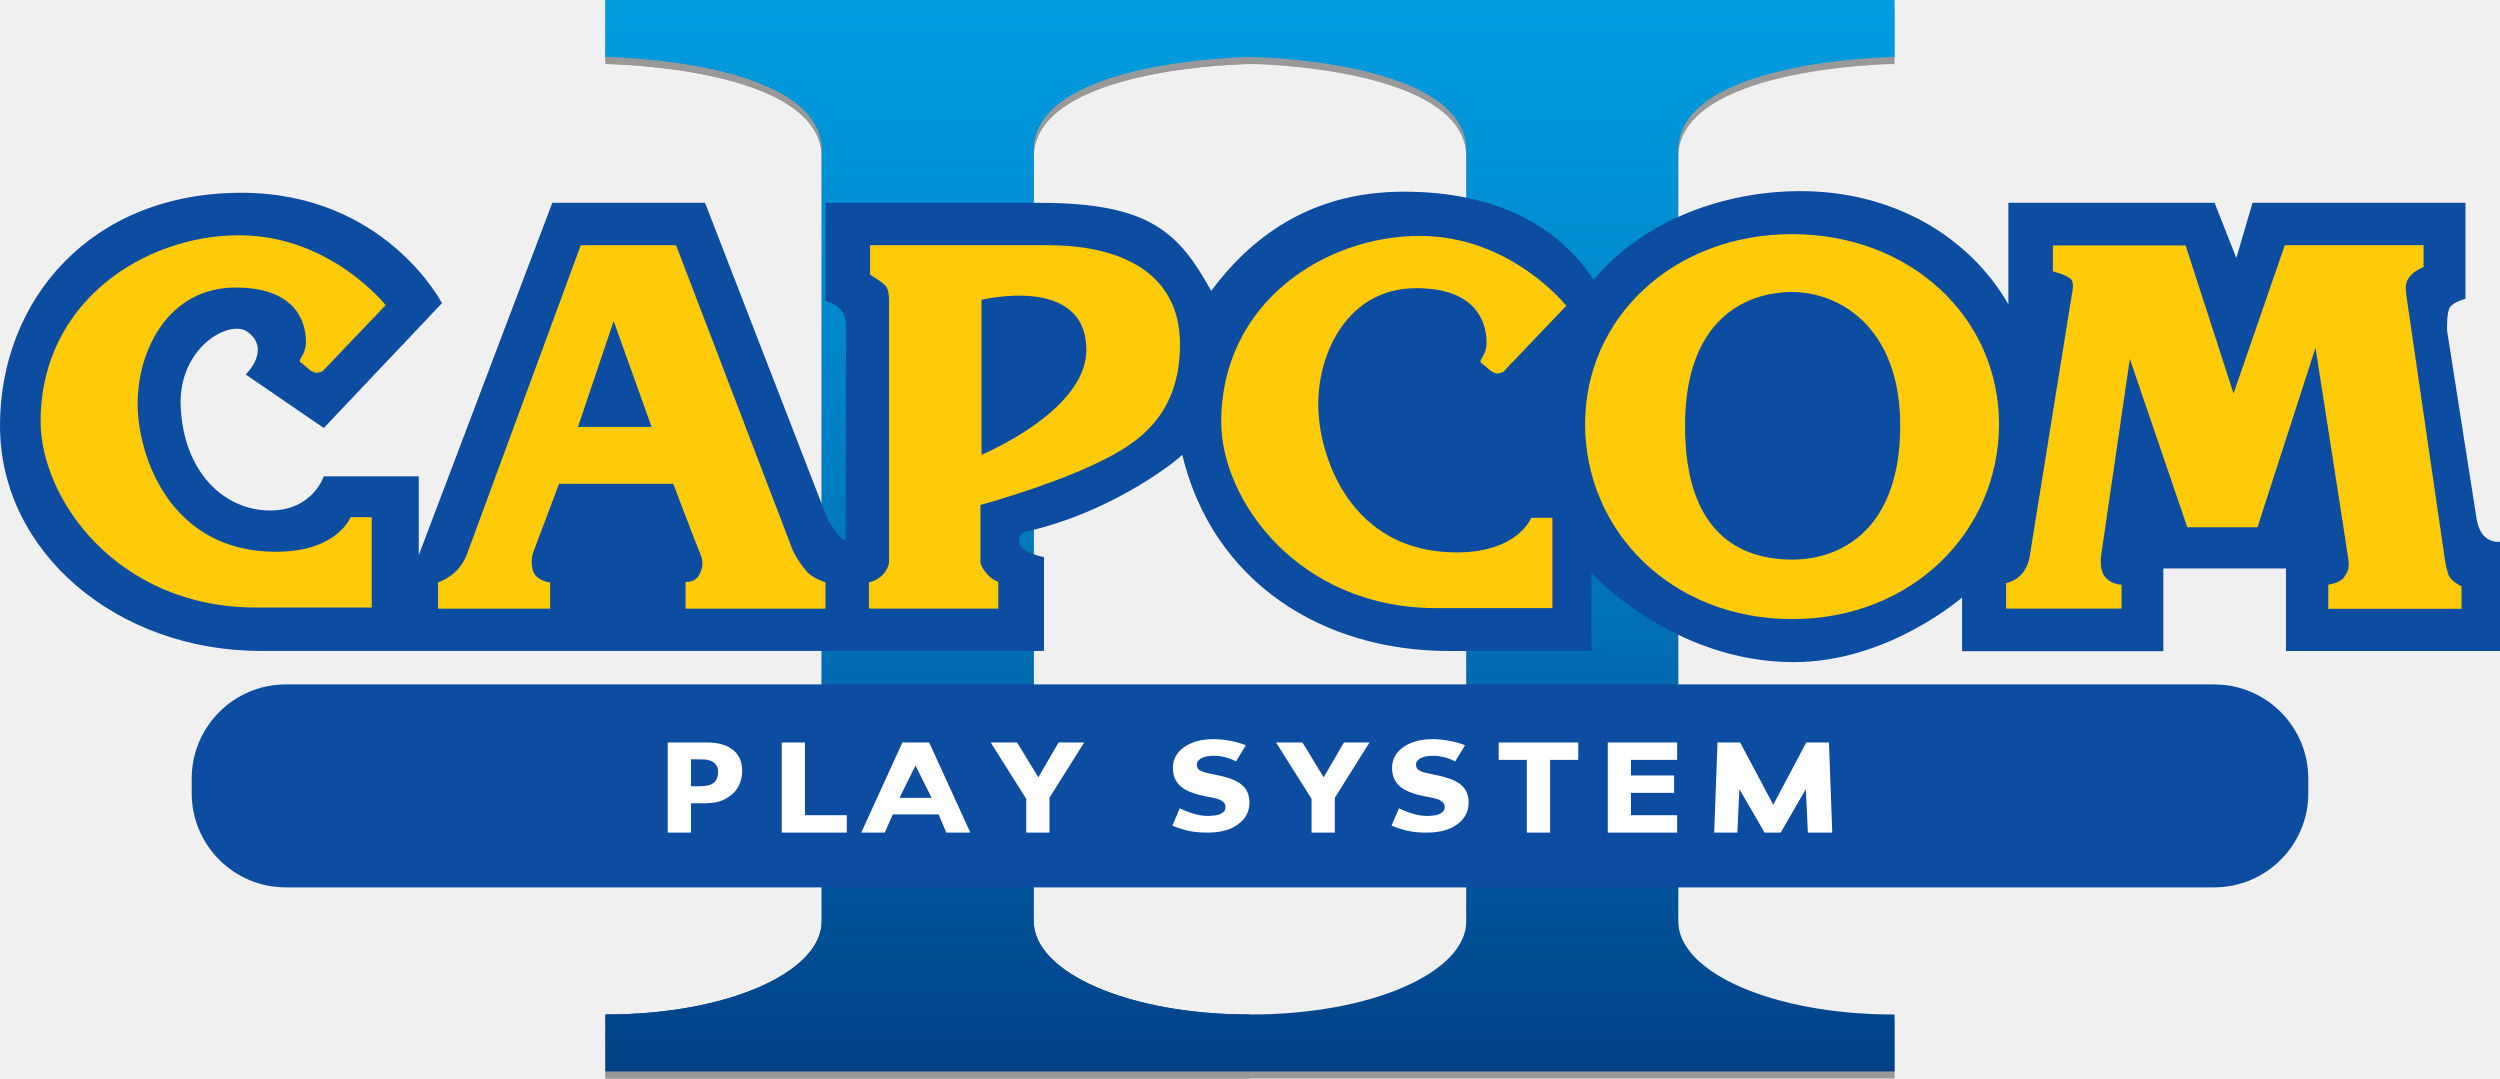
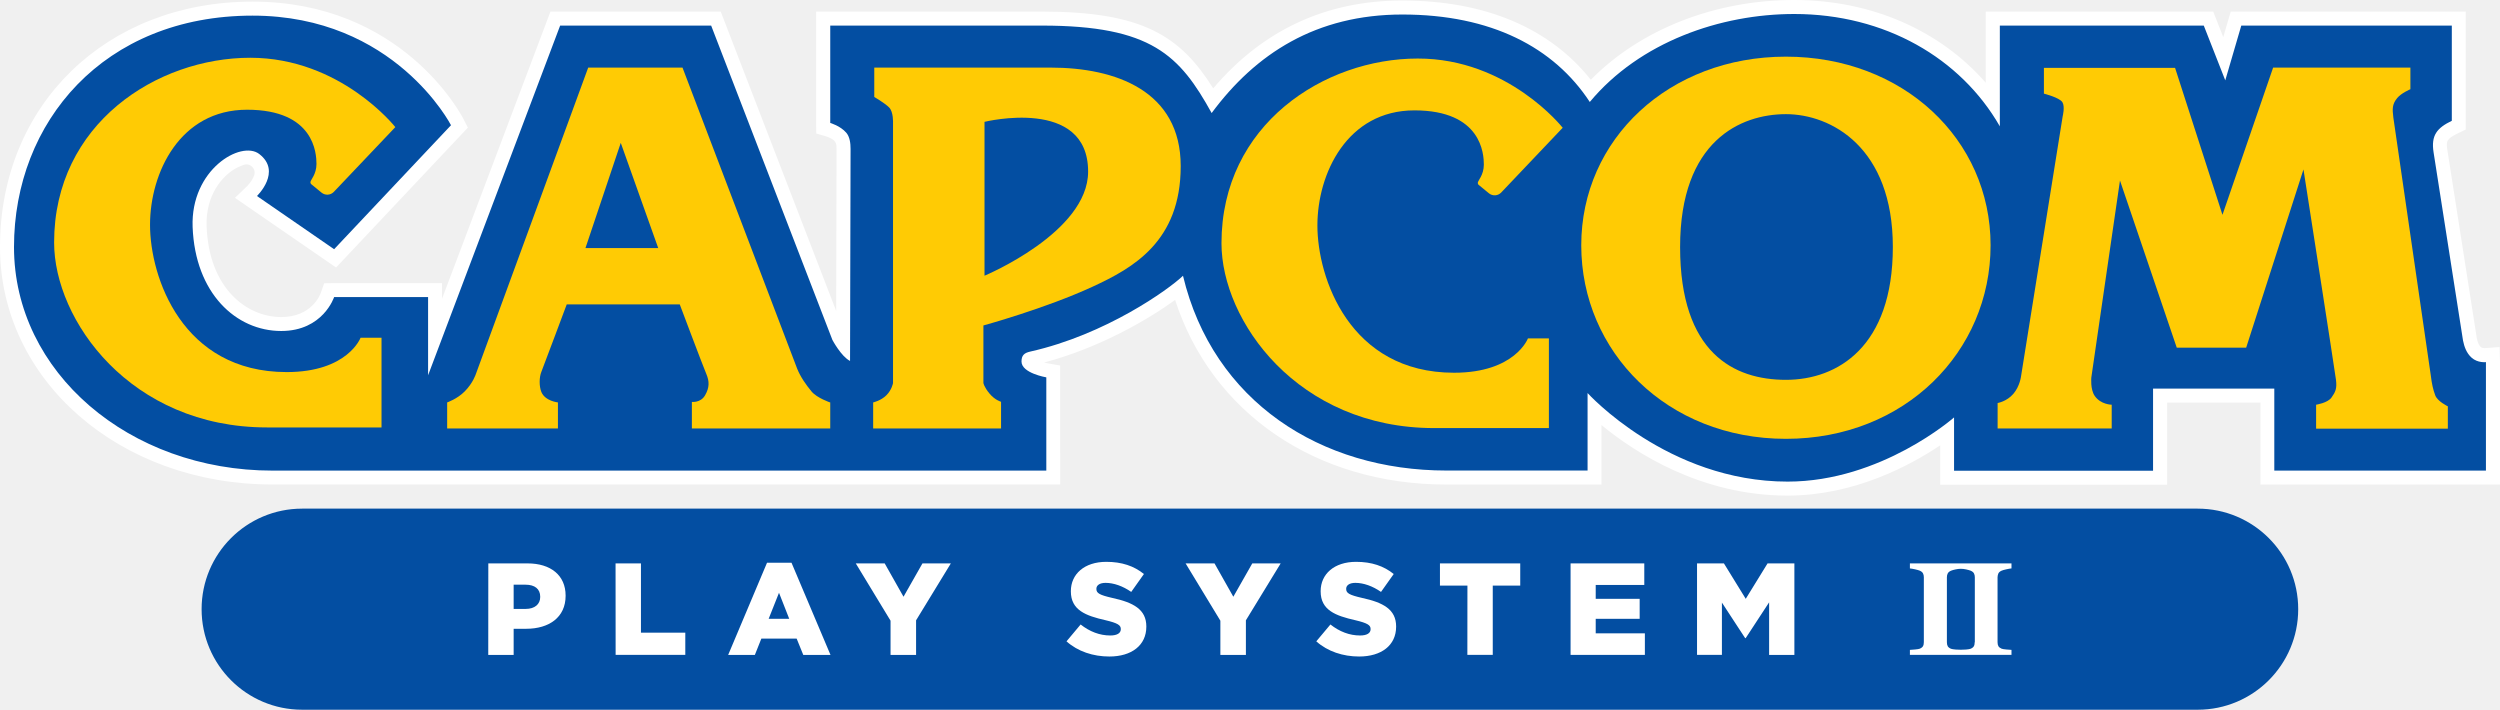
- <svg xmlns="http://www.w3.org/2000/svg" height="156.009" viewBox="0.25 0 253.148 109.206" width="361.639">
-   <linearGradient id="a" gradientUnits="userSpaceOnUse" x1="1.747" x2="1.747" y1="459.043" y2="786.84">
-     <stop offset="0" stop-color="#009ee0" />
-     <stop offset=".511" stop-color="#0078bd" />
-     <stop offset="1" stop-color="#003f86" />
-   </linearGradient>
-   <g fill-rule="evenodd">
-     <path d="M61.556.71v5.775h.15c.474 0 21.755.399 21.755 9.458v78.032c0 5.24-9.703 9.457-21.755 9.457h-.15v5.774h65.268v-5.774h-.15c-12.052 0-21.755-4.218-21.755-9.457V15.943c0-9.06 21.28-9.458 21.755-9.458h.15V.711H90.342z" fill="#999" />
-     <path d="M-97.531 460.147v17.332h.45c1.423 0 65.295 1.196 65.295 28.387V740.07c0 15.726-29.122 28.386-65.296 28.386h-.45v17.33H98.365v-17.33h-.45c-36.174 0-65.296-12.66-65.296-28.386V505.866c0-27.191 63.872-28.387 65.296-28.387h.45v-17.332H-11.132z" fill="url(#a)" transform="matrix(.33318 0 0 .33318 94.051 -153.31)" />
-     <path d="M126.824.71v5.775h.15c.474 0 21.754.399 21.754 9.458v78.032c0 5.24-9.702 9.457-21.755 9.457h-.15v5.774h65.268v-5.774h-.15c-12.052 0-21.754-4.218-21.754-9.457V15.943c0-9.06 21.28-9.458 21.754-9.458h.15V.711H155.61z" fill="#999" />
-     <path d="M-97.531 460.147v17.332h.45c1.423 0 65.295 1.196 65.295 28.387V740.07c0 15.726-29.122 28.386-65.296 28.386h-.45v17.33H98.365v-17.33h-.45c-36.174 0-65.296-12.66-65.296-28.386V505.866c0-27.191 63.872-28.387 65.296-28.387h.45v-17.332H-11.132z" fill="url(#a)" transform="matrix(.33318 0 0 .33318 159.319 -153.31)" />
-     <path d="M61.556.71v5.775h.15c.474 0 21.755.399 21.755 9.458v78.032c0 5.24-9.703 9.457-21.755 9.457h-.15v5.774h65.268v-5.774h-.15c-12.052 0-21.755-4.218-21.755-9.457V15.943c0-9.06 21.28-9.458 21.755-9.458h.15V.711H90.342z" fill="#999" />
-     <path d="M-97.531 460.147v17.332h.45c1.423 0 65.295 1.196 65.295 28.387V740.07c0 15.726-29.122 28.386-65.296 28.386h-.45v17.33H98.365v-17.33h-.45c-36.174 0-65.296-12.66-65.296-28.386V505.866c0-27.191 63.872-28.387 65.296-28.387h.45v-17.332H-11.132z" fill="url(#a)" transform="matrix(.33318 0 0 .33318 94.051 -153.31)" />
-     <rect fill="#0c4da1" height="20.55" rx="9.535" width="214.326" x="19.661" y="69.304" />
+ <svg xmlns="http://www.w3.org/2000/svg" width="1015.788mm" height="288.369mm" viewBox="0 0 1015.788 288.369" version="1.1" id="svg1">
+   <defs id="defs1" />
+   <path id="rect4789_00000148649653550586274910000003953478458579624594_" class="st0" d="m 122.767,206.666 h 770.176 c 22.569,0 40.852,18.283 40.852,40.852 v 0 c 0,22.569 -18.283,40.852 -40.852,40.852 H 122.767 c -22.569,0 -40.852,-18.283 -40.852,-40.852 v 0 c 0,-22.569 18.283,-40.852 40.852,-40.852 z" style="clip-rule:evenodd;display:inline;fill:#034ea2;fill-rule:evenodd;stroke-width:0.265" />
+   <g id="g10" transform="scale(0.2645833)" style="display:none">
+     <path class="st1" d="m 916.6,865.2 h 60.3 c 35.5,0 58.4,18.3 58.4,49.4 v 0.4 c 0,33.1 -25.5,50.6 -60.5,50.6 h -19.3 v 40.2 h -39 z m 57.5,69.9 c 13.9,0 22.3,-7.2 22.3,-18.3 v -0.4 c 0,-12 -8.4,-18.5 -22.5,-18.5 h -18.3 v 37.2 z" id="path1" style="fill:#ffffff" />
+     <path class="st1" d="m 1112.1,865.2 h 39 v 106.4 h 68.1 v 34.1 h -107 z" id="path2" style="fill:#ffffff" />
+     <path class="st1" d="m 1344.6,864.2 h 37.6 l 59.9,141.6 h -41.8 l -10.2,-25.1 h -54.4 l -10,25.1 h -41 z m 34.1,86.1 -15.7,-40 -15.9,40 z" id="path3" style="fill:#ffffff" />
+     <path class="st1" d="m 1534.4,953.2 -53.4,-88 h 44.4 l 28.9,51.2 29.1,-51.2 h 43.6 l -53.4,87.4 v 53.2 h -39.2 z" id="path4" style="fill:#ffffff" />
+     <path class="st1" d="m 1804.5,984.9 21.7,-25.9 c 13.9,11 29.3,16.9 45.6,16.9 10.4,0 16.1,-3.6 16.1,-9.6 v -0.4 c 0,-5.8 -4.6,-9 -23.7,-13.5 -29.9,-6.8 -53,-15.3 -53,-44.2 v -0.4 c 0,-26.1 20.7,-45 54.4,-45 23.9,0 42.6,6.4 57.8,18.7 l -19.5,27.5 c -12.9,-9 -26.9,-13.9 -39.4,-13.9 -9.4,0 -14.1,4 -14.1,9 v 0.4 c 0,6.4 4.8,9.2 24.3,13.7 32.3,7 52.4,17.5 52.4,43.8 v 0.4 c 0,28.7 -22.7,45.8 -56.8,45.8 -24.8,0 -48.5,-7.8 -65.8,-23.3 z" id="path5" style="fill:#ffffff" />
+     <path class="st1" d="m 2040.9,953.2 -53.4,-88 h 44.4 l 28.9,51.2 29.1,-51.2 h 43.6 l -53.4,87.4 v 53.2 h -39.2 z" id="path6" style="fill:#ffffff" />
+     <path class="st1" d="m 2188,984.9 21.7,-25.9 c 13.9,11 29.3,16.9 45.6,16.9 10.4,0 16.1,-3.6 16.1,-9.6 v -0.4 c 0,-5.8 -4.6,-9 -23.7,-13.5 -29.9,-6.8 -53,-15.3 -53,-44.2 v -0.4 c 0,-26.1 20.7,-45 54.4,-45 23.9,0 42.6,6.4 57.8,18.7 l -19.4,27.5 c -12.9,-9 -26.9,-13.9 -39.4,-13.9 -9.4,0 -14.1,4 -14.1,9 v 0.4 c 0,6.4 4.8,9.2 24.3,13.7 32.3,7 52.4,17.5 52.4,43.8 v 0.4 c 0,28.7 -22.7,45.8 -56.8,45.8 -24.9,0 -48.6,-7.8 -65.9,-23.3 z" id="path7" style="fill:#ffffff" />
+     <path class="st1" d="M 2420.2,899.3 H 2378 v -34.1 h 123.3 v 34.1 h -42.2 v 106.4 h -39 z" id="path8" style="fill:#ffffff" />
+     <path class="st1" d="m 2578.7,865.2 h 113.1 v 33.1 h -74.5 v 21.3 h 67.5 v 30.7 h -67.5 v 22.3 h 75.5 v 33.1 h -114.1 z" id="path9" style="fill:#ffffff" />
+     <path class="st1" d="m 2772.9,865.2 h 41.2 l 33.5,54.4 33.5,-54.4 h 41.2 v 140.6 h -38.8 V 925 l -36,55 h -0.8 L 2811,925.4 v 80.3 h -38.2 V 865.2 Z" id="path10" style="fill:#ffffff" />
  </g>
-   <g fill="#fff">
-     <path d="M75.402 78.061q0 .614-.215 1.202-.215.583-.613.982-.546.54-1.22.815-.67.276-1.669.276H70.22v2.974h-2.355V75.18h3.875q.871 0 1.466.153.601.147 1.061.448.552.362.84.926.295.564.295 1.355zm-2.435.055q0-.386-.209-.662-.208-.282-.484-.392-.368-.148-.718-.16-.35-.018-.932-.018h-.404v2.735h.674q.601 0 .987-.074.393-.073.657-.294.227-.196.325-.466.104-.276.104-.669zM85.993 84.31h-6.587V75.18h2.355v7.365h4.232zM98.504 84.31H96.07l-.78-1.845h-4.632l-.824 1.845H87.46l4.167-9.131h2.71zm-3.918-3.52-1.634-3.275-1.62 3.275zM110.033 75.179l-3.514 5.6v3.531h-2.355v-3.422l-3.6-5.71h2.674l2.152 3.533 2.055-3.532zM126.767 81.275c0 .9-.383 1.631-1.147 2.195-.76.56-1.795.84-3.103.84-.757 0-1.417-.065-1.981-.196a10.462 10.462 0 0 1-1.576-.509l.756-1.764c.296.17.802.356 1.133.47a5.34 5.34 0 0 0 1.741.313c.143 0 .331-.012.564-.037.234-.024.424-.065.57-.122a1.38 1.38 0 0 0 .442-.276c.119-.11.178-.274.178-.491a.65.65 0 0 0-.257-.515c-.168-.147-.415-.26-.742-.337a20.372 20.372 0 0 0-1.092-.227 8.744 8.744 0 0 1-1.073-.276c-.769-.25-1.323-.587-1.662-1.012-.335-.43-.503-.961-.503-1.595 0-.85.38-1.543 1.14-2.079.765-.54 1.746-.81 2.944-.81.601 0 1.194.06 1.779.179a8.17 8.17 0 0 1 1.527.435l-.993 1.633a5.717 5.717 0 0 0-.614-.265 4.59 4.59 0 0 0-1.631-.3c-.197 0-.393.013-.589.042a2.205 2.205 0 0 0-.558.147c-.16.062-.296.156-.411.282a.602.602 0 0 0-.172.423c0 .242.092.428.276.559.184.126.532.243 1.043.35l.963.201c.31.066.644.156 1 .27.698.23 1.214.542 1.545.939.335.392.503.903.503 1.533zM160.065 76.945h-2.852v7.365h-2.354v-7.365h-2.852V75.18h8.058zM170.077 84.31h-7.024V75.18h7.024v1.766h-4.681v1.576h4.374v1.766h-4.374v2.257h4.68zM185.783 84.31h-2.468l-.21-4.4-2.549 4.399h-1.625l-2.55-4.4-.209 4.401h-2.345l.335-9.131h2.295l3.351 6.31 3.345-6.31h2.295zM138.928 75.179l-3.515 5.6v3.531h-2.355v-3.422l-3.6-5.71h2.675l2.152 3.533 2.055-3.532zM148.961 81.275c0 .9-.382 1.631-1.147 2.195-.76.56-1.794.84-3.103.84-.756 0-1.416-.065-1.98-.196a10.462 10.462 0 0 1-1.577-.509l.757-1.764c.296.17.802.356 1.132.47a5.34 5.34 0 0 0 1.742.313c.143 0 .331-.012.564-.037.233-.024.423-.065.57-.122a1.38 1.38 0 0 0 .442-.276c.118-.11.178-.274.178-.491a.65.65 0 0 0-.258-.515c-.167-.147-.415-.26-.742-.337a20.372 20.372 0 0 0-1.091-.227 8.744 8.744 0 0 1-1.074-.276c-.768-.25-1.322-.587-1.662-1.012-.335-.43-.503-.961-.503-1.595 0-.85.38-1.543 1.141-2.079.765-.54 1.746-.81 2.944-.81.6 0 1.194.06 1.778.179a8.17 8.17 0 0 1 1.527.435l-.992 1.633a5.717 5.717 0 0 0-.614-.265 4.59 4.59 0 0 0-1.632-.3c-.196 0-.392.013-.588.042a2.205 2.205 0 0 0-.559.147c-.159.062-.296.156-.41.282a.602.602 0 0 0-.172.423c0 .242.092.428.276.559.184.126.531.243 1.042.35.336.069.657.136.963.201.311.066.644.156 1 .27.699.23 1.214.542 1.545.939.336.392.503.903.503 1.533z" />
+   <g id="g11" transform="scale(0.2645833)" style="display:inline">
+     <path class="st1" d="m 749.9,865.2 h 60.3 c 35.5,0 58.4,18.3 58.4,49.4 v 0.4 c 0,33.1 -25.5,50.6 -60.5,50.6 h -19.3 v 40.2 h -39 z m 57.4,69.9 c 13.9,0 22.3,-7.2 22.3,-18.3 v -0.4 c 0,-12 -8.4,-18.5 -22.5,-18.5 h -18.3 v 37.2 z" id="path2-4" style="fill:#ffffff" />
+     <path class="st1" d="m 945.3,865.2 h 39 v 106.4 h 68.1 v 34.1 h -107 z" id="path3-8" style="fill:#ffffff" />
+     <path class="st1" d="m 1177.9,864.2 h 37.6 l 59.9,141.6 h -41.8 l -10.2,-25.1 h -54.2 l -10,25.1 h -41 z m 34.1,86.1 -15.7,-40 -15.9,40 z" id="path4-6" style="fill:#ffffff" />
+     <path class="st1" d="m 1367.6,953.2 -53.4,-88 h 44.4 l 28.9,51.2 29.1,-51.2 h 43.6 l -53.4,87.4 v 53.2 h -39.2 z" id="path5-5" style="fill:#ffffff" />
+     <path class="st1" d="m 1637.8,984.9 21.7,-25.9 c 13.9,11 29.3,16.9 45.6,16.9 10.4,0 16.1,-3.6 16.1,-9.6 v -0.4 c 0,-5.8 -4.6,-9 -23.7,-13.5 -29.9,-6.8 -53,-15.3 -53,-44.2 v -0.4 c 0,-26.1 20.7,-45 54.4,-45 23.9,0 42.6,6.4 57.8,18.7 l -19.5,27.5 c -12.9,-9 -26.9,-13.9 -39.4,-13.9 -9.4,0 -14.1,4 -14.1,9 v 0.4 c 0,6.4 4.8,9.2 24.3,13.7 32.3,7 52.4,17.5 52.4,43.8 v 0.4 c 0,28.7 -22.7,45.8 -56.8,45.8 -24.9,0 -48.5,-7.8 -65.8,-23.3 z" id="path6-0" style="fill:#ffffff" />
+     <path class="st1" d="m 1874.1,953.2 -53.4,-88 h 44.4 l 28.9,51.2 29.1,-51.2 h 43.6 l -53.4,87.4 v 53.2 h -39.2 z" id="path7-9" style="fill:#ffffff" />
+     <path class="st1" d="m 2021.4,984.9 21.7,-25.9 c 13.9,11 29.3,16.9 45.6,16.9 10.4,0 16.1,-3.6 16.1,-9.6 v -0.4 c 0,-5.8 -4.6,-9 -23.7,-13.5 -29.9,-6.8 -53,-15.3 -53,-44.2 v -0.4 c 0,-26.1 20.7,-45 54.4,-45 23.9,0 42.6,6.4 57.8,18.7 l -19.5,27.5 c -12.9,-9 -26.9,-13.9 -39.4,-13.9 -9.4,0 -14.1,4 -14.1,9 v 0.4 c 0,6.4 4.8,9.2 24.3,13.7 32.3,7 52.4,17.5 52.4,43.8 v 0.4 c 0,28.7 -22.7,45.8 -56.8,45.8 -24.8,0 -48.5,-7.8 -65.8,-23.3 z" id="path8-0" style="fill:#ffffff" />
+     <path class="st1" d="m 2253.5,899.3 h -42.2 v -34.1 h 123.3 v 34.1 h -42.2 v 106.4 h -39 z" id="path9-0" style="fill:#ffffff" />
+     <path class="st1" d="m 2412,865.2 h 113.1 v 33.1 h -74.6 v 21.3 h 67.5 v 30.7 h -67.5 v 22.3 h 75.5 v 33.1 H 2411.9 V 865.2 Z" id="path10-6" style="fill:#ffffff" />
+     <path class="st1" d="m 2606.2,865.2 h 41.2 l 33.5,54.4 33.5,-54.4 h 41.2 v 140.6 h -38.8 V 925 l -36,55 h -0.8 l -35.7,-54.6 v 80.3 h -38.2 V 865.2 Z" id="path11-1" style="fill:#ffffff" />
+     <path class="st1" d="m 3068.9,880.5 c 0.9,-1.7 2.5,-3.1 5.1,-4.2 1.6,-0.7 3.9,-1.3 7,-2 3.1,-0.7 5.8,-1.2 8,-1.4 v -7.7 h -39 -39 -39 -39 v 7.7 c 2.2,0.3 4.9,0.7 8,1.4 3.1,0.7 5.4,1.4 7,2 2.5,1.1 4.2,2.4 5.1,4.2 0.9,1.7 1.3,3.7 1.3,5.9 v 99.7 c 0,2.5 -0.4,4.6 -1.3,6.2 -0.9,1.6 -2.6,2.9 -5,3.9 -1.3,0.5 -3.7,0.9 -7.2,1.2 -3.5,0.3 -6.1,0.5 -7.9,0.6 v 7.7 h 39 39 39 39 V 998 c -1.8,-0.1 -4.4,-0.3 -7.9,-0.6 -3.5,-0.3 -5.9,-0.7 -7.2,-1.2 -2.4,-1 -4.1,-2.3 -5,-3.9 -0.9,-1.6 -1.3,-3.7 -1.3,-6.2 v -99.7 c 0.1,-2.2 0.5,-4.1 1.3,-5.9 z m -36.4,105.7 c 0,2.5 -0.4,4.6 -1.3,6.2 -0.9,1.6 -2.6,2.9 -5,3.9 -1.3,0.5 -3.7,0.9 -7.2,1.2 h -0.1 c -5.2,0.4 -10.4,0.4 -15.5,0 h -0.1 c -3.5,-0.3 -5.9,-0.7 -7.2,-1.2 -2.4,-1 -4.1,-2.3 -5,-3.9 -0.9,-1.6 -1.3,-3.7 -1.3,-6.2 v -99.7 c 0,-2.2 0.4,-4.2 1.3,-5.9 0.9,-1.7 2.5,-3.1 5.1,-4.2 1.6,-0.7 3.9,-1.3 7,-2 h 0.1 c 5.2,-1.2 10.6,-1.2 15.9,0 h 0.1 c 3.1,0.7 5.4,1.4 7,2 2.5,1.1 4.2,2.4 5.1,4.2 0.9,1.7 1.3,3.7 1.3,5.9 v 99.7 z" id="path1-3" style="fill:#ffffff" />
  </g>
-   <g clip-rule="evenodd" fill-rule="evenodd">
-     <path d="M45.004 30.7 33.036 43.34l-7.905-5.419s2.6-2.482.228-4.29c-1.85-1.409-7.04 1.581-6.815 7.453.264 6.772 4.449 10.609 9.071 10.609 4.293 0 5.42-3.461 5.42-3.461h9.62v7.98l13.521-35.674h15.468l12.419 32.064s.903 1.69 1.805 2.141c0 0 .052-21.032.052-21.623 0-.588-.078-1.24-.446-1.662-.606-.698-1.638-.987-1.638-.987v-9.933h21.674c11.242 0 14.126 3.048 17.385 8.92 4.5-6.06 10.697-10.05 19.531-10.05 9.09 0 15.52 3.35 19.194 8.919 5.13-6.133 13.386-8.975 20.942-8.975 9.285 0 17.04 4.5 21.052 11.459V20.538h20.884l2.2 5.586 1.64-5.586H249.9v9.707s-1.244.341-1.588.901c-.334.553-.275 2.319-.275 2.319l3.008 19.187c.126.624.348 1.276.886 1.754.624.557 1.467.453 1.467.453v11.06h-21.674v-8.355h-12.417v8.377h-20.378v-5.445s-7.447 6.55-17.045 6.55c-12.284 0-20.491-9.03-20.491-9.03v7.902h-14.447c-12.86 0-23.899-7.037-26.982-19.87-1.462 1.399-7.907 6-15.637 7.734-.601.135-.901.36-.901 1.012 0 1.189 2.54 1.612 2.54 1.612v9.51H26.718C12.04 65.92.25 55.872.25 43.116.25 30.36 9.442 19.52 24.681 19.52c14.565 0 20.323 11.18 20.323 11.18z" fill="#0c4da1" />
-     <g fill="#ffca08">
-       <path d="m39.301 30.897-6.376 6.686s-.339.17-.62.17c-.284 0-.68-.283-.68-.283l-.789-.675s-.227-.055-.227-.283c0-.223.622-.791.622-1.863 0-1.074-.225-5.533-7.111-5.533s-9.934 6.435-9.934 11.742c0 5.306 3.272 15.014 14 15.014 6.239 0 7.56-3.502 7.56-3.502h2.144v9.146H26.151c-13.997 0-21.788-10.953-21.788-18.854 0-12.116 10.535-18.84 20.095-18.84 9.257.002 14.843 7.075 14.843 7.075zM59.06 24.829h9.65l11.742 30.706c.337.844.902 1.64 1.465 2.313.563.678 1.919 1.132 1.919 1.132v2.65H69.672v-2.71s.9.117 1.354-.675c.45-.791.45-1.412.114-2.201-.339-.792-2.715-7.055-2.715-7.055H56.856s-2.369 6.32-2.597 6.884c-.226.564-.226 1.469 0 2.031.376.94 1.695 1.077 1.695 1.077v2.65H44.607v-2.65s1.032-.355 1.806-1.132c.846-.846 1.128-1.751 1.128-1.751zm-.285 18.4h7.453L62.39 32.506zM88.351 24.829h18.064c6.66 0 13.32 2.368 13.32 10.044 0 7.677-4.855 10.388-9.03 12.308-4.822 2.215-11.176 3.952-11.176 3.952V57s.057.396.62 1.07c.566.677 1.187.848 1.187.848v2.709H88.24v-2.65s.79-.171 1.356-.735c.563-.565.678-1.242.678-1.242V30.472s.052-1.13-.396-1.58c-.451-.455-1.525-1.073-1.525-1.073v-2.99h-.001zm11.29 5.53V46.05s10.61-4.401 10.61-10.61c0-7.677-10.61-5.081-10.61-5.081zM158.853 30.962l-6.379 6.685s-.339.17-.621.17c-.28 0-.676-.283-.676-.283l-.792-.679s-.224-.053-.224-.277c0-.228.619-.796.619-1.863 0-1.075-.223-5.534-7.11-5.534-6.889 0-9.936 6.433-9.936 11.74 0 5.303 3.274 15.015 14.001 15.015 6.239 0 7.561-3.502 7.561-3.502h2.147v9.145h-11.744c-13.996 0-21.788-10.95-21.788-18.852 0-12.115 10.534-18.84 20.095-18.84 9.258 0 14.847 7.075 14.847 7.075zM181.714 62.688c-12.194 0-20.958-8.904-20.958-19.739 0-10.842 8.991-19.24 20.958-19.24 11.963 0 20.954 8.398 20.954 19.24 0 10.834-8.765 19.74-20.954 19.74zm-10.84-19.572c0 10.838 5.532 13.547 10.84 13.547 5.302 0 10.95-3.387 10.95-13.547 0-10.158-6.322-13.547-10.95-13.547-4.63 0-10.84 2.707-10.84 13.547zM208.126 24.853h13.437l4.854 14.99 5.191-15.014h14.053v2.2s-.935.395-1.35.903c-.508.622-.508 1.072-.397 1.979.113.9 3.725 25.398 3.84 26.302.113.904.224 1.411.45 2.033.224.615 1.3 1.126 1.3 1.126v2.277H236.01v-2.445s1.185-.169 1.583-.736c.395-.565.562-.904.45-1.805-.113-.903-3.328-21.45-3.328-21.45l-5.871 18.176h-7.112l-5.816-17.05-2.934 20.097s-.114 1.206.34 1.864c.62.904 1.752.904 1.752.904v2.425h-11.689v-2.592s.931-.144 1.608-.936c.676-.787.79-1.807.79-1.807l4.264-26.5s.256-.99-.028-1.44c-.298-.475-1.892-.874-1.892-.874v-2.627h-.001z" />
-     </g>
+   <g id="g10-4" transform="matrix(0.2645833,0,0,0.2645833,-0.01322917,0)" style="display:none">
+     <path class="st1" d="m 711,865.2 h 60.3 c 35.5,0 58.4,18.3 58.4,49.4 v 0.4 c 0,33.1 -25.5,50.6 -60.5,50.6 h -19.3 v 40.2 h -39 z m 57.3,69.9 c 13.9,0 22.3,-7.2 22.3,-18.3 v -0.4 c 0,-12 -8.4,-18.5 -22.5,-18.5 h -18.3 v 37.2 z" id="path1-4" style="fill:#ffffff" />
+     <path class="st1" d="m 906.3,865.2 h 39 v 106.4 h 68.1 v 34.1 h -107 z" id="path2-6" style="fill:#ffffff" />
+     <path class="st1" d="m 1138.9,864.2 h 37.6 l 59.9,141.6 h -41.8 l -10.2,-25.1 h -54.2 l -10,25.1 h -41 z m 34.2,86.1 -15.7,-40 -15.9,40 z" id="path3-0" style="fill:#ffffff" />
+     <path class="st1" d="m 1328.7,953.2 -53.4,-88 h 44.4 l 28.9,51.2 29.1,-51.2 h 43.6 l -53.4,87.4 v 53.2 h -39.2 z" id="path4-66" style="fill:#ffffff" />
+     <path class="st1" d="m 1598.8,984.9 21.7,-25.9 c 13.9,11 29.3,16.9 45.6,16.9 10.4,0 16.1,-3.6 16.1,-9.6 v -0.4 c 0,-5.8 -4.6,-9 -23.7,-13.5 -29.9,-6.8 -53,-15.3 -53,-44.2 v -0.4 c 0,-26.1 20.7,-45 54.4,-45 23.9,0 42.6,6.4 57.8,18.7 l -19.5,27.5 c -12.9,-9 -26.9,-13.9 -39.4,-13.9 -9.4,0 -14.1,4 -14.1,9 v 0.4 c 0,6.4 4.8,9.2 24.3,13.7 32.3,7 52.4,17.5 52.4,43.8 v 0.4 c 0,28.7 -22.7,45.8 -56.8,45.8 -24.8,0 -48.5,-7.8 -65.8,-23.3 z" id="path5-1" style="fill:#ffffff" />
+     <path class="st1" d="m 1835.1,953.2 -53.4,-88 h 44.4 l 28.9,51.2 29.1,-51.2 h 43.6 l -53.4,87.4 v 53.2 h -39.2 z" id="path6-8" style="fill:#ffffff" />
+     <path class="st1" d="m 1982.4,984.9 21.7,-25.9 c 13.9,11 29.3,16.9 45.6,16.9 10.4,0 16.1,-3.6 16.1,-9.6 v -0.4 c 0,-5.8 -4.6,-9 -23.7,-13.5 -29.9,-6.8 -53,-15.3 -53,-44.2 v -0.4 c 0,-26.1 20.7,-45 54.4,-45 23.9,0 42.6,6.4 57.8,18.7 l -19.5,27.5 c -12.9,-9 -26.9,-13.9 -39.4,-13.9 -9.4,0 -14.1,4 -14.1,9 v 0.4 c 0,6.4 4.8,9.2 24.3,13.7 32.3,7 52.4,17.5 52.4,43.8 v 0.4 c 0,28.7 -22.7,45.8 -56.8,45.8 -24.8,0 -48.5,-7.8 -65.8,-23.3 z" id="path7-4" style="fill:#ffffff" />
+     <path class="st1" d="m 2214.5,899.3 h -42.2 v -34.1 h 123.3 v 34.1 h -42.1 v 106.4 h -39 z" id="path8-9" style="fill:#ffffff" />
+     <path class="st1" d="m 2373,865.2 h 113.1 v 33.1 h -74.6 v 21.3 h 67.5 v 30.7 h -67.5 v 22.3 h 75.5 v 33.1 H 2372.9 V 865.2 Z" id="path9-6" style="fill:#ffffff" />
+     <path class="st1" d="m 2567.2,865.2 h 41.2 l 33.5,54.4 33.5,-54.4 h 41.2 v 140.6 h -38.8 V 925 l -36,55 h -0.8 l -35.7,-54.6 v 80.3 h -38.2 V 865.2 Z" id="path10-7" style="fill:#ffffff" />
+     <path class="st1" d="m 3107.9,880.5 c 0.9,-1.7 2.5,-3.1 5.1,-4.2 1.6,-0.7 3.9,-1.3 7,-2 3.1,-0.7 5.8,-1.2 8,-1.4 v -7.7 h -39 -39 -39 -39 -39 -39 v 7.7 c 2.2,0.3 4.9,0.7 8,1.4 3.1,0.7 5.4,1.4 7,2 2.5,1.1 4.2,2.4 5.1,4.2 0.9,1.7 1.3,3.7 1.3,5.9 v 99.7 c 0,2.5 -0.4,4.6 -1.3,6.2 -0.9,1.6 -2.6,2.9 -5,3.9 -1.3,0.5 -3.7,0.9 -7.2,1.2 -3.5,0.3 -6.1,0.5 -7.9,0.6 v 7.7 h 39 39 39 39 39 39 V 998 c -1.8,-0.1 -4.4,-0.3 -7.9,-0.6 -3.5,-0.3 -5.9,-0.7 -7.2,-1.2 -2.4,-1 -4.1,-2.3 -5,-3.9 -0.9,-1.6 -1.3,-3.7 -1.3,-6.2 v -99.7 c 0,-2.2 0.5,-4.1 1.3,-5.9 z m -114.4,105.7 c 0,2.5 -0.4,4.6 -1.3,6.2 -0.9,1.6 -2.6,2.9 -5,3.9 -1.3,0.5 -3.7,0.9 -7.2,1.2 h -0.1 c -5.2,0.4 -10.4,0.4 -15.5,0 h -0.1 c -3.5,-0.3 -5.9,-0.7 -7.2,-1.2 -2.4,-1 -4.1,-2.3 -5,-3.9 -0.9,-1.6 -1.3,-3.7 -1.3,-6.2 v -99.7 c 0,-2.2 0.4,-4.2 1.3,-5.9 0.9,-1.7 2.5,-3.1 5.1,-4.2 1.6,-0.7 3.9,-1.3 7,-2 h 0.1 c 5.2,-1.2 10.6,-1.2 15.9,0 h 0.1 c 3.1,0.7 5.4,1.4 7,2 2.5,1.1 4.2,2.4 5.1,4.2 0.9,1.7 1.3,3.7 1.3,5.9 v 99.7 z m 78,0 c 0,2.5 -0.4,4.6 -1.3,6.2 -0.9,1.6 -2.6,2.9 -5,3.9 -1.3,0.5 -3.7,0.9 -7.2,1.2 h -0.1 c -5.2,0.4 -10.4,0.4 -15.5,0 h -0.1 c -3.5,-0.3 -5.9,-0.7 -7.2,-1.2 -2.4,-1 -4.1,-2.3 -5,-3.9 -0.9,-1.6 -1.3,-3.7 -1.3,-6.2 v -99.7 c 0,-2.2 0.4,-4.2 1.3,-5.9 0.9,-1.7 2.5,-3.1 5.1,-4.2 1.6,-0.7 3.9,-1.3 7,-2 h 0.1 c 5.2,-1.2 10.6,-1.2 15.9,0 h 0.1 c 3.1,0.7 5.4,1.4 7,2 2.5,1.1 4.2,2.4 5.1,4.2 0.9,1.7 1.3,3.7 1.3,5.9 v 99.7 z" id="path11-3" style="fill:#ffffff" />
+   </g>
+   <g id="g23" style="display:inline" transform="scale(0.2645833)">
+     <path class="st2" d="m 1511.9,187.1 v 236.3 c 0,0 159.1,-66.3 159.1,-159.8 0.1,-115.6 -159.1,-76.5 -159.1,-76.5" id="path11" style="fill:#231f20" />
+     <path class="st2" d="m 2742.6,175.2 c -69.4,0 -162.5,40.8 -162.5,204 0,163.2 82.9,204 162.5,204 79.5,0 164.2,-51 164.2,-204 0,-153 -94.8,-204 -164.2,-204" id="path12" style="fill:#231f20" />
+     <polyline class="st2" points="899.1,380.9 1010.8,380.9 953.3,219.4 899.1,380.9   " id="polyline12" style="display:inline;fill:#231f20" />
+     <path class="st2" d="m 585.9,656.3 h -176 C 200,656.3 83.2,491.4 83.2,372.4 83.2,190 241.2,88.7 384.5,88.7 c 138.8,0 222.6,106.5 222.6,106.5 L 511.4,296 c 0,0 -5.1,2.6 -9.3,2.6 -4.3,0 -10.2,-4.3 -10.2,-4.3 L 480,284.1 c 0,0 -3.4,-0.8 -3.4,-4.3 0,-3.4 9.3,-11.9 9.3,-28 0,-16.1 -3.4,-83.3 -106.6,-83.3 -103.2,0 -149,96.9 -149,176.8 0,79.9 49.1,226.1 209.9,226.1 93.6,0 113.4,-52.7 113.4,-52.7 h 32.2 v 137.6 z m 689,1.7 h -212.4 v -40.8 c 0,0 13.5,1.7 20.3,-10.2 6.8,-11.9 6.8,-21.3 1.7,-33.2 -5.1,-11.9 -40.6,-106.3 -40.6,-106.3 H 870.3 c 0,0 -35.6,95.2 -38.9,103.7 -3.4,8.5 -3.4,22.1 0,30.6 5.6,14.1 25.4,16.2 25.4,16.2 v 40 H 686.7 v -39.9 c 0,0 15.4,-5.3 27,-17 12.7,-12.7 16.9,-26.3 16.9,-26.3 L 903.3,104 h 144.8 l 176,462.3 c 5.1,12.8 13.6,24.7 22.1,34.9 8.4,10.2 28.7,17 28.7,17 z m 402.9,-217.5 c -72.3,33.4 -167.5,59.5 -167.5,59.5 v 88.4 c 0,0 0.8,6 9.3,16.2 8.5,10.2 17.8,12.7 17.8,12.7 V 658 H 1341 v -39.9 c 0,0 11.9,-2.6 20.3,-11 8.5,-8.5 10.2,-18.7 10.2,-18.7 V 188.9 c 0,0 0.8,-17 -6,-23.8 -6.8,-6.8 -22.8,-16.1 -22.8,-16.1 v -45.1 c 0,0 170.9,0 270.8,0 99.9,0 199.8,35.7 199.8,151.3 0,115.6 -72.9,156.4 -135.5,185.3 z m 494.3,-271.1 c -103.2,0 -149,96.9 -149,176.8 0,79.9 49.1,226.1 209.9,226.1 93.6,0 113.4,-52.7 113.4,-52.7 h 32.2 v 137.7 h -176.1 c -209.9,0 -326.7,-164.9 -326.7,-283.8 0,-182.5 158,-283.7 301.3,-283.7 138.8,0 222.6,106.5 222.6,106.5 L 2304.1,297 c 0,0 -5.1,2.5 -9.3,2.5 -4.2,0 -10.2,-4.2 -10.2,-4.2 l -11.9,-10.2 c 0,0 -3.4,-0.9 -3.4,-4.3 0,-3.4 9.3,-11.9 9.3,-28 0.2,-16.2 -3.2,-83.4 -106.5,-83.4 z m 570.5,504.5 c -182.8,0 -314.3,-134.1 -314.3,-297.2 0,-163.1 134.8,-289.6 314.3,-289.6 179.4,0 314.2,126.5 314.2,289.6 0,163.1 -131.4,297.2 -314.2,297.2 z m 1016.5,-15.6 h -202.3 v -36.8 c 0,0 17.8,-2.6 23.7,-11 6,-8.5 8.5,-13.6 6.8,-27.2 -1.7,-13.6 -49.9,-323 -49.9,-323 l -88.1,273.6 h -106.6 l -87.2,-256.6 -44,302.5 c 0,0 -1.7,18.2 5.1,28.1 9.3,13.6 26.2,13.6 26.2,13.6 V 658 h -175.2 v -39.1 c 0,0 14,-2.1 24.1,-14 10.2,-11.9 11.9,-27.2 11.9,-27.2 l 63.9,-399.1 c 0,0 3.8,-14.9 -0.4,-21.7 -4.5,-7.2 -28.4,-13.2 -28.4,-13.2 v -39.6 h 201.5 L 3413,330 3490.8,103.9 h 210.8 v 33.2 c 0,0 -14.1,5.9 -20.3,13.6 -7.6,9.3 -7.6,16.1 -6,29.7 1.7,13.6 55.9,382.4 57.6,396.1 1.7,13.6 3.4,21.3 6.8,30.6 3.4,9.3 19.5,16.9 19.5,16.9 v 34.3 z" id="path13" style="display:inline;fill:#231f20" />
+     <path class="st1" d="m 1511.9,187.1 v 236.3 c 0,0 159.1,-66.3 159.1,-159.8 0.1,-115.6 -159.1,-76.5 -159.1,-76.5" id="path14" style="display:inline;fill:#ffffff" />
+     <path class="st1" d="m 2742.6,175.2 c -69.4,0 -162.5,40.8 -162.5,204 0,163.2 82.9,204 162.5,204 79.5,0 164.2,-51 164.2,-204 0,-153 -94.8,-204 -164.2,-204" id="path15" style="display:inline;fill:#ffffff" />
+     <polyline class="st1" points="899.1,380.9 1010.8,380.9 953.3,219.4 899.1,380.9   " id="polyline15" style="display:inline;fill:#ffffff" />
+     <path class="st1" d="m 2745.1,761.1 c -132.8,0 -234.3,-66 -285.8,-108.4 v 91.4 h -238.2 c -200.4,0 -360.4,-110.2 -416.5,-283.5 -41.8,30.4 -116.9,73.9 -201.2,96.1 2.3,0.6 4.6,1.2 6.8,1.5 l 17.8,3.1 0.1,182.7 H 418.3 C 183.8,744.1 0,583.8 0,379.3 0,161 163.1,2.5 387.8,2.5 c 228.9,0 320,172.6 323.8,180 l 6.9,13.5 -202.4,214.8 -155.3,-107 19,-18.2 c 5.7,-6.3 9,-11.7 10.5,-16.3 3.5,-10 -6.1,-19.6 -16.1,-16.1 -3.1,1.1 -6.7,2.6 -10.5,4.5 -22.5,11.7 -48.2,42.3 -46.4,90.1 3.7,95.6 62,139.1 114.6,139.1 46.4,0 59.6,-33.7 60.9,-37.5 l 5,-14.4 15.3,-0.2 h 165.7 v 24 l 166.5,-441 h 261.5 l 177.3,459.7 c 0.2,-94.3 0.6,-242.7 0.6,-248.7 0,-2.3 -0.1,-4.2 -0.3,-5.7 -0.4,-3.6 -2.4,-6.8 -5.4,-8.8 -3.6,-2.4 -7.9,-4.1 -10.1,-4.8 l -15.4,-4.5 -0.2,-16.1 V 17.8 h 346.5 c 153.9,0 212.4,36.6 263.3,117.9 76,-89.5 173.5,-134.9 290.2,-134.9 126.9,0 226.4,42 289.7,121.7 C 2518.7,45.4 2633.2,0 2755.3,0 c 118.2,0 223.9,46.5 294.2,127.1 V 17.8 h 349.3 l 15.4,39.2 11.5,-39.2 h 360.9 v 181.1 l -12.1,5.9 c -17.2,8.3 -18.3,11.8 -16.1,25.8 l 45.2,288.9 c 1.3,6.5 3.3,11 6.4,13.7 1.4,1.2 4.3,1.5 5.5,1.4 l 23,-1.6 0.7,23 V 744.1 H 3471.3 V 618.3 H 3328 v 126.1 h -348.5 v -60.5 c -46.1,30.9 -131.9,77.2 -234.4,77.2 z m -328.6,-212.9 37.3,41 c 1.2,1.3 119.3,128.9 291.3,128.9 133.7,0 240.4,-92.3 241.4,-93.2 l 35.6,-31.3 v 107.9 h 262.7 V 575.3 H 3514 v 125.8 h 282.1 v -127 c -4.9,-1.9 -10.1,-4.7 -14.9,-9 -13.5,-12.1 -17.9,-27.6 -20,-38.2 l -45.3,-289.8 c -5.5,-35 9.2,-52.9 27.7,-64.5 v -112 h -285.8 l -37.7,129 -50.6,-129 h -277.1 v 213.8 l -40.1,-69.8 C 2994.2,103.3 2883.1,42.9 2755.2,42.9 c -119.8,0 -231.1,47.6 -297.5,127.4 l -18.5,22.2 -15.9,-24.2 C 2369.8,86.8 2276.4,43.7 2153.4,43.7 2039,43.7 1948.8,90.4 1877.8,186.3 l -19.9,26.8 -16.2,-29.2 C 1799.4,107.5 1765.1,60.6 1599.8,60.6 h -303.6 v 113.9 c 6.4,3.4 13.5,8.3 19.3,15.1 8,9.2 11.9,22 11.9,39 0,8.8 -0.8,325.6 -0.8,325.6 l -0.1,34.7 -31,-15.6 c -18.2,-9.2 -32.5,-34 -36.4,-41.4 l -1.1,-2.3 -180.9,-469 H 875 L 677.5,584 636,576.4 V 477.7 H 526.6 c -11.4,19.8 -38.6,52.1 -94.7,52.1 -72.5,0 -152.7,-56.4 -157.5,-180.4 -2.6,-67.9 35.9,-112.4 69.6,-129.8 25.2,-13 50.2,-13.1 67.1,-0.2 18.2,13.9 22.7,30.1 23.3,41.2 0.8,13.5 -3.8,25.8 -9.2,35.4 l 85,58.5 L 666,189.3 C 641.6,151.7 557.8,45.4 388,45.4 184.9,45.4 43.1,182.7 43.1,379.2 43.1,559.7 208,701.1 418.5,701.1 h 1166.9 v -105 c -20.6,-7 -38.1,-20.3 -38.1,-40.9 0,-13.4 5.3,-30.6 30.3,-36.2 108.2,-24.4 202.3,-89.9 224.3,-111 l 27,-25.9 8.7,36.4 c 41.8,174.4 188.8,282.7 383.8,282.7 h 195.3 v -153 z" id="path16" style="display:inline;fill:#ffffff" />
+     <path class="st3" d="M 692.6,192.3 513.1,382.7 394.6,301 c 0,0 38.9,-37.4 3.4,-64.6 -27.8,-21.2 -105.5,23.8 -102.2,112.2 3.9,101.9 66.7,159.7 136.1,159.7 64.3,0 81.2,-52.1 81.2,-52.1 h 144.3 v 120.1 l 202.8,-537 h 231.9 L 1278.3,522 c 0,0 13.5,25.5 27.1,32.3 0,0 0.8,-316.7 0.8,-325.6 0,-8.9 -1.2,-18.7 -6.7,-25 -9.1,-10.5 -24.5,-14.9 -24.5,-14.9 V 39.3 c 0,0 214.9,0 325,0 168.5,0 211.8,45.9 260.7,134.3 67.5,-91.2 160.4,-151.3 292.9,-151.3 136.4,0 232.8,50.4 287.8,134.3 76.9,-92.3 200.8,-135.1 314,-135.1 139.2,0 255.6,67.7 315.7,172.5 V 39.3 h 313.2 l 33,84.1 24.6,-84.1 h 323.3 v 146.2 c -22.9,11.1 -32.1,22.3 -28,48.5 l 45.2,288.9 c 1.9,9.4 5.2,19.2 13.2,26.4 9.4,8.4 22,6.8 22,6.8 v 166.6 h -325 V 596.8 H 3306.4 V 722.9 H 3000.8 V 641 c 0,0 -111.7,98.6 -255.6,98.6 -184.2,0 -307.2,-136 -307.2,-136 v 119 c 0,0 -13.5,0 -216.7,0 -192.8,0 -358.4,-106 -404.6,-299.1 -21.9,21 -118.5,90.3 -234.5,116.4 -9,2 -13.5,5.5 -13.5,15.3 0,17.9 38.1,24.3 38.1,24.3 v 143.2 c 0,0 -1002.1,0 -1188.4,0 C 198.3,722.7 21.5,571.4 21.5,379.4 21.5,187.4 159.3,24 387.8,24 606.2,24 692.6,192.3 692.6,192.3" id="path17" style="display:inline;fill:#034ea2" />
+     <path class="st4" d="m 607.1,195.2 -94.5,99.5 c -5,5.2 -13.1,5.7 -18.7,1.2 l -16.1,-13.2 c -0.7,-0.6 -1.1,-1.6 -1.1,-2.9 0,-3.4 9.3,-11.9 9.3,-28 0,-16.2 -3.3,-83.3 -106.6,-83.3 -103.2,0 -149,96.9 -149,176.8 0,79.9 49.1,226.1 209.9,226.1 93.6,0 113.4,-52.7 113.4,-52.7 h 32.2 v 137.7 h -176 C 200,656.3 83.1,491.4 83.1,372.4 83.1,189.9 241.1,88.7 384.4,88.7 523.3,88.8 607.1,195.2 607.1,195.2" id="path22" style="display:inline;fill:#ffcb04" />
+     <path class="st4" d="m 903.3,103.8 h 144.8 l 176.1,462.4 c 5.1,12.7 13.5,24.6 22,34.9 8.4,10.2 28.8,17 28.8,17 V 658 h -212.5 v -40.8 c 0,0 13.5,1.7 20.3,-10.2 6.8,-11.9 6.8,-21.3 1.7,-33.2 -5.1,-11.9 -40.6,-106.3 -40.6,-106.3 H 870.3 c 0,0 -35.6,95.2 -39,103.7 -3.4,8.5 -3.4,22.1 0,30.6 5.7,14.2 25.5,16.2 25.5,16.2 v 40 H 686.7 v -40 c 0,0 15.5,-5.3 27,-17 12.7,-12.8 17,-26.4 17,-26.4 L 903.3,103.8 m -4.2,277.1 h 111.7 L 953.3,219.4 Z" id="path18" style="display:inline;fill:#ffcb04" />
+     <path class="st4" d="m 1342.6,103.8 c 0,0 171,0 270.8,0 99.9,0 199.8,35.7 199.8,151.3 0,115.6 -72.8,156.3 -135.4,185.2 -72.3,33.4 -167.6,59.5 -167.6,59.5 v 88.3 c 0,0 0.8,6 9.3,16.2 8.4,10.2 17.8,12.7 17.8,12.7 v 41 h -196.4 v -40 c 0,0 11.9,-2.6 20.3,-11 8.5,-8.5 10.2,-18.7 10.2,-18.7 V 188.8 c 0,0 0.8,-17 -6,-23.8 -6.8,-6.8 -22.8,-16.1 -22.8,-16.1 v -45.1 m 169.3,83.3 v 236.3 c 0,0 159.1,-66.3 159.1,-159.8 0.1,-115.6 -159.1,-76.5 -159.1,-76.5 z" id="path19" style="display:inline;fill:#ffcb04" />
+     <path class="st4" d="m 2399.8,196.2 -94.5,99.5 c -5,5.2 -13.1,5.7 -18.7,1.2 l -16.1,-13.2 c -0.7,-0.6 -1.1,-1.6 -1.1,-2.9 0,-3.4 9.3,-11.9 9.3,-28 0,-16.2 -3.3,-83.3 -106.6,-83.3 -103.2,0 -149,96.9 -149,176.8 0,79.9 49.1,226.1 209.9,226.1 93.6,0 113.4,-52.7 113.4,-52.7 h 32.2 v 137.7 h -176.1 c -209.9,0 -326.7,-164.9 -326.7,-283.8 0,-182.5 158,-283.7 301.3,-283.7 138.9,-0.2 222.7,106.3 222.7,106.3" id="path23" style="display:inline;fill:#ffcb04" />
+     <path class="st4" d="m 2742.6,673.9 c -182.8,0 -314.3,-134.1 -314.3,-297.2 0,-163.1 134.9,-289.7 314.3,-289.7 179.5,0 314.3,126.5 314.3,289.7 0,163.2 -131.4,297.2 -314.3,297.2 M 2580.1,379.3 c 0,163.2 82.9,204 162.5,204 79.5,0 164.2,-51 164.2,-204 0,-153 -94.8,-204 -164.2,-204 -69.4,0 -162.5,40.8 -162.5,204 z" id="path20" style="display:inline;fill:#ffcb04" />
+     <path class="st4" d="m 3138.7,104.2 h 201.5 l 72.8,225.7 77.8,-226.1 h 210.8 V 137 c 0,0 -14,5.9 -20.3,13.6 -7.6,9.3 -7.6,16.2 -5.9,29.8 1.7,13.6 55.8,382.4 57.5,396 1.7,13.7 3.4,21.3 6.8,30.6 3.3,9.3 19.4,17 19.4,17 v 34.3 h -202.3 v -36.8 c 0,0 17.8,-2.6 23.7,-11.1 6,-8.5 8.5,-13.6 6.8,-27.2 -1.7,-13.6 -49.9,-323 -49.9,-323 l -88,273.7 h -106.6 l -87.2,-256.7 -44,302.6 c 0,0 -1.7,18.1 5.1,28 9.3,13.7 26.2,13.7 26.2,13.7 V 658 h -175.2 v -39.1 c 0,0 13.9,-2.2 24.1,-14 10.2,-11.9 11.9,-27.2 11.9,-27.2 l 63.9,-399 c 0,0 3.8,-14.9 -0.4,-21.7 -4.4,-7.2 -28.4,-13.2 -28.4,-13.2 v -39.6" id="path21" style="display:inline;fill:#ffcb04" />
  </g>
</svg>
